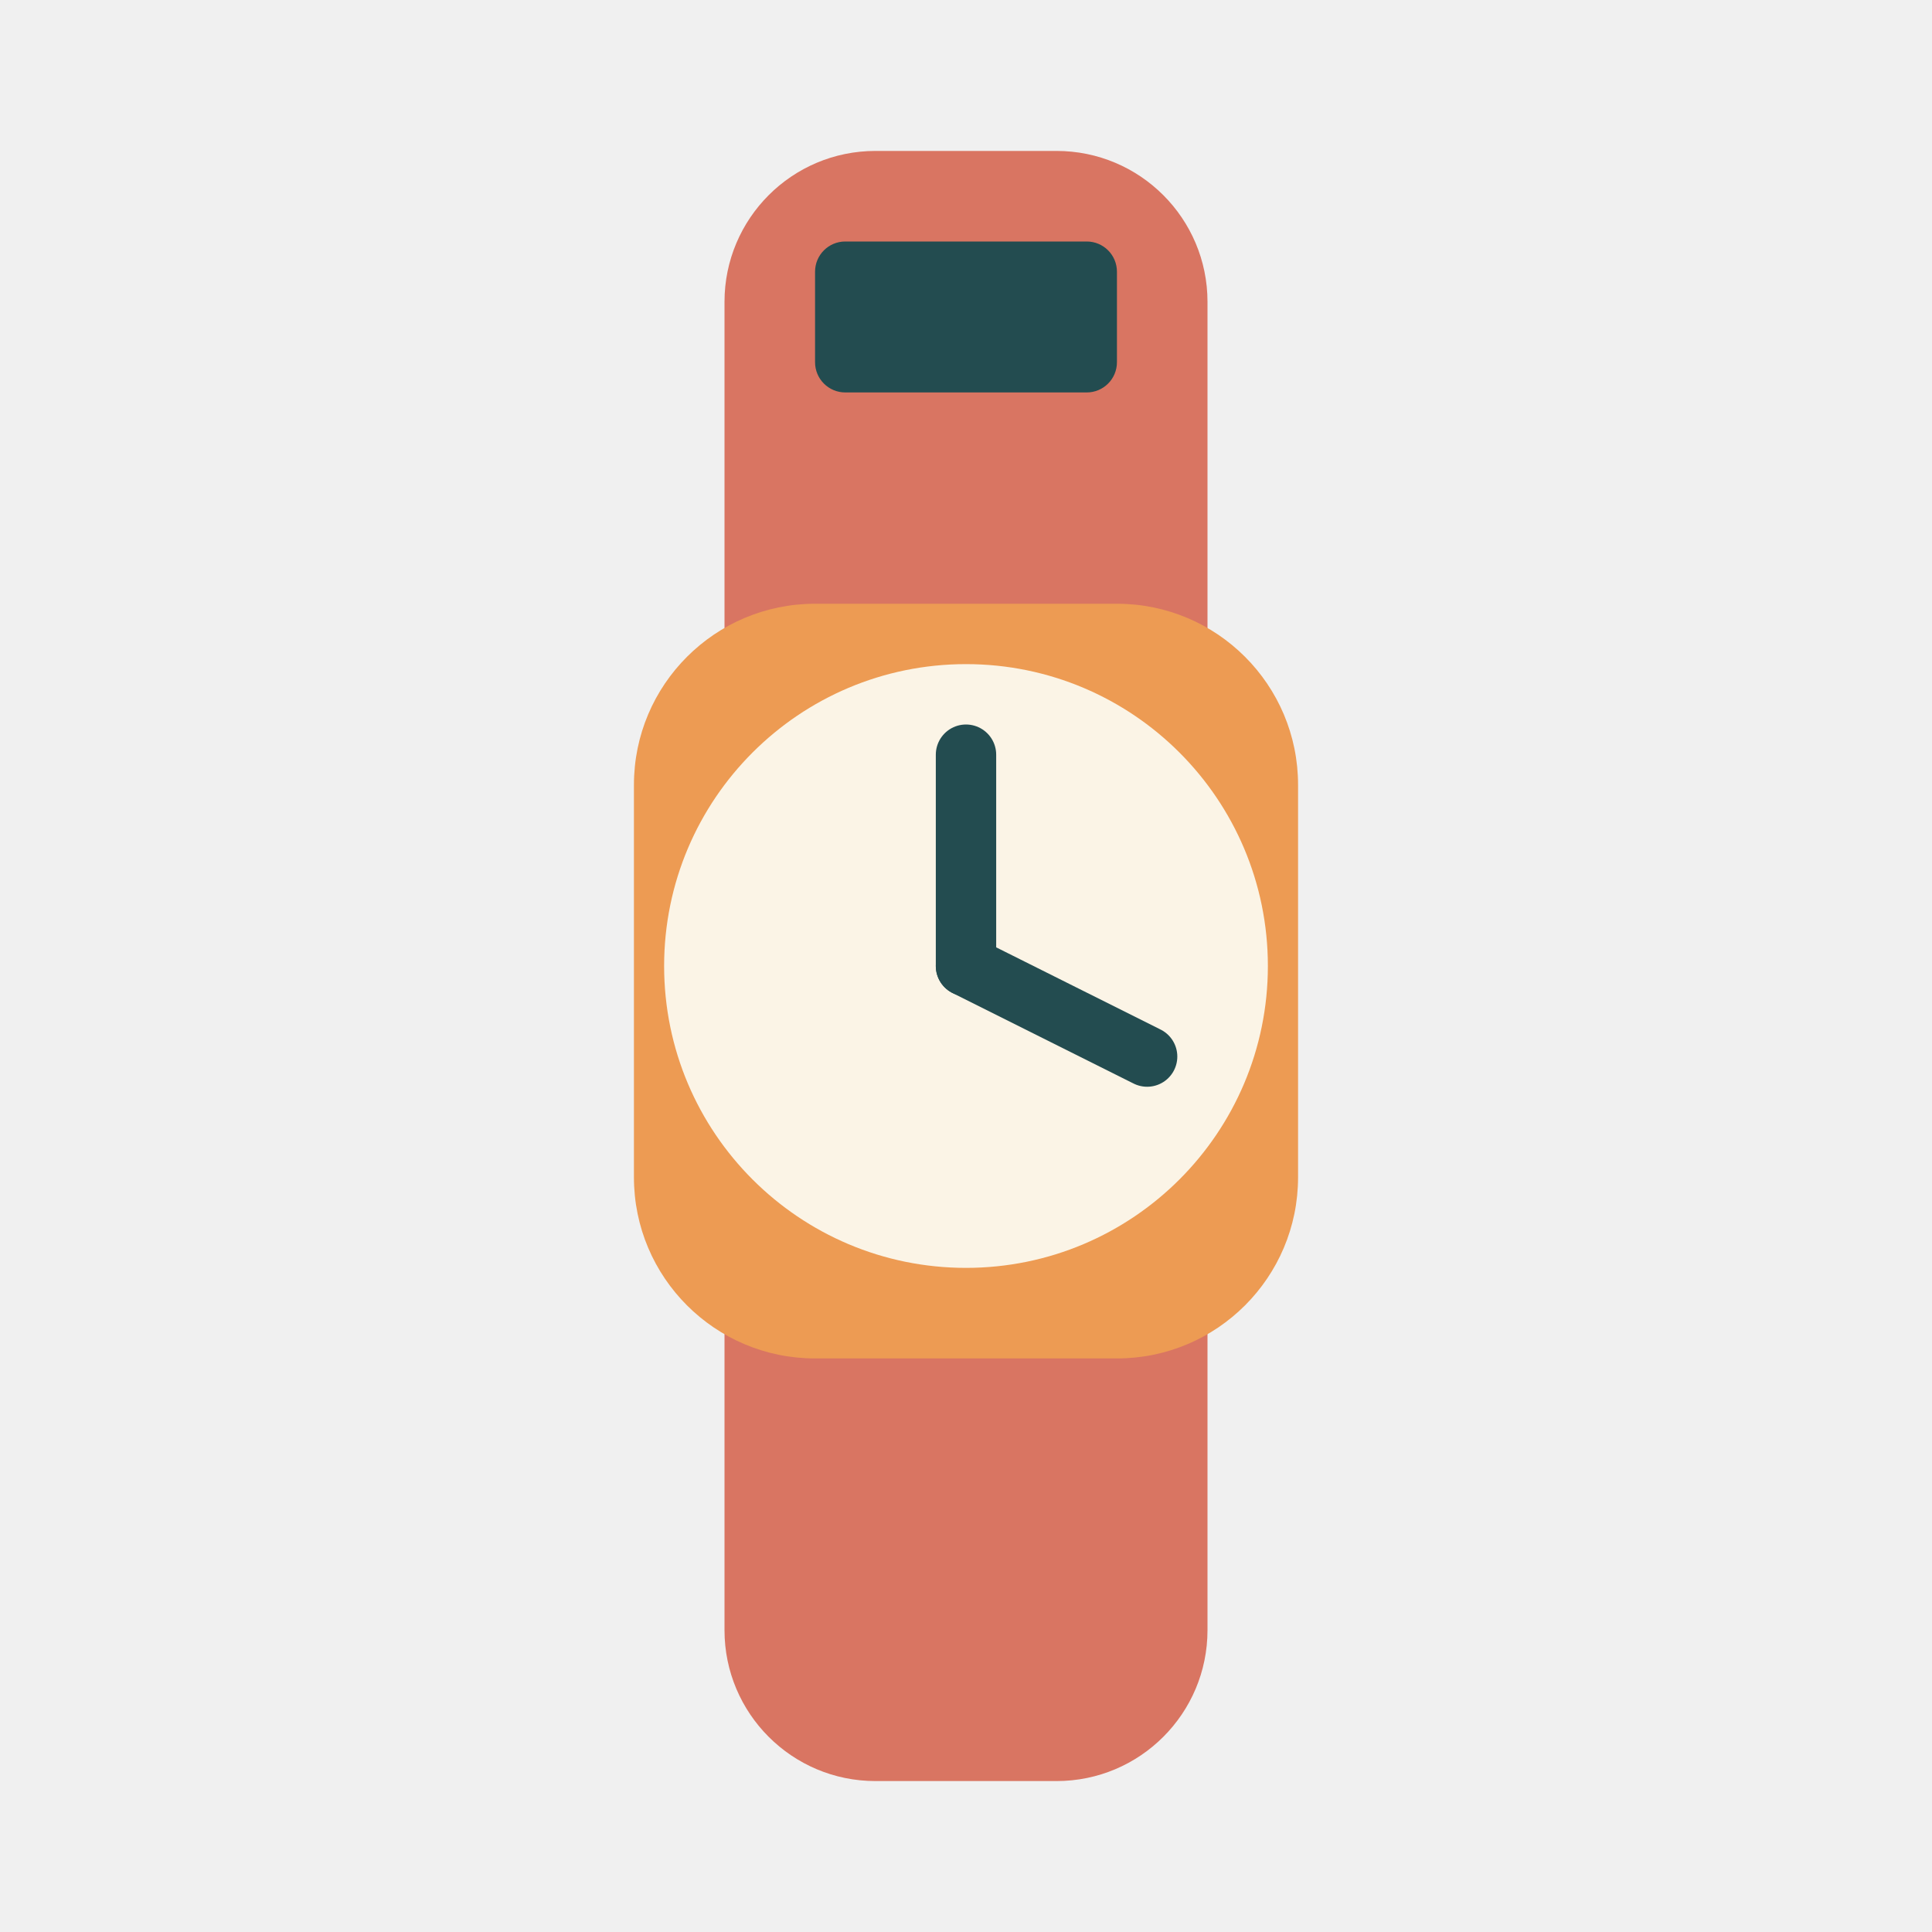
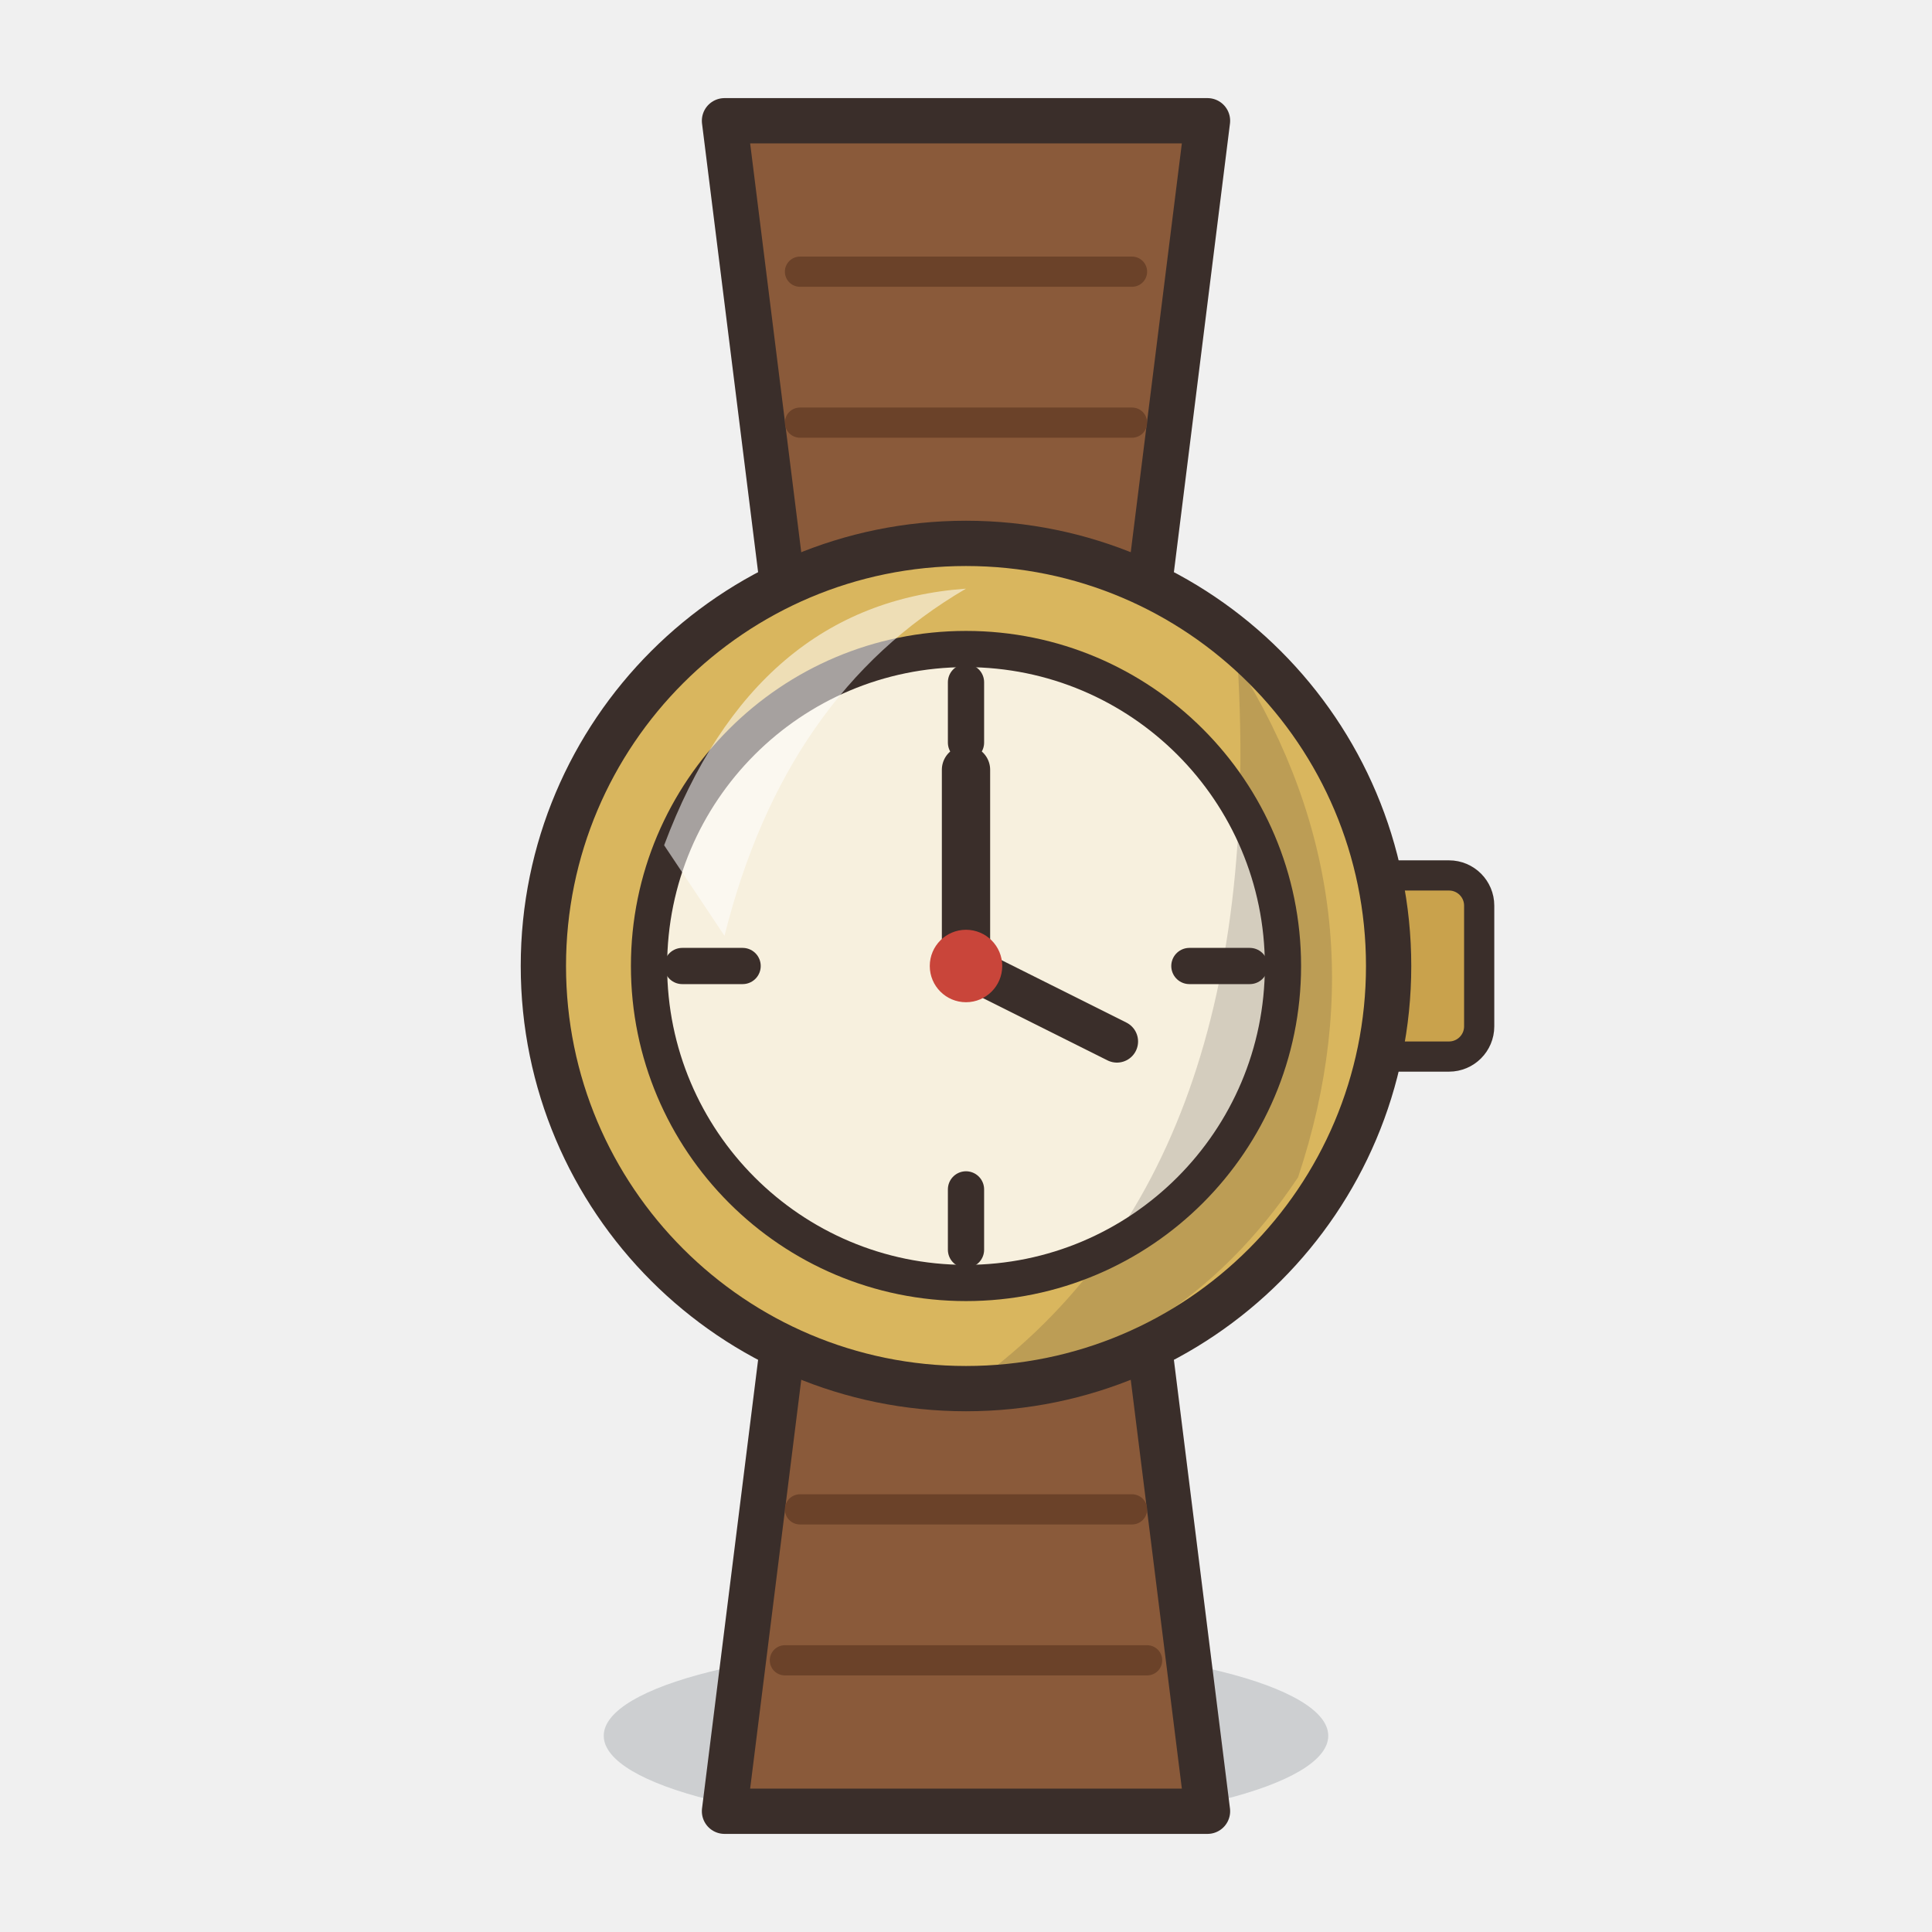
<svg xmlns="http://www.w3.org/2000/svg" viewBox="0 0 64 64" class="art-icon" aria-hidden="true" focusable="false">
-   <rect x="24" y="5" width="16" height="54" rx="5" fill="#d97562" />
-   <rect x="21" y="20" width="22" height="25" rx="6" fill="#ed9b53" />
-   <circle cx="32" cy="32" r="10" fill="#fbf4e6" />
-   <path d="M32 25L32 32" fill="none" stroke="#234c50" stroke-width="2" stroke-linecap="round" />
-   <path d="M32 32L38 35" fill="none" stroke="#234c50" stroke-width="2" stroke-linecap="round" />
-   <rect x="27" y="8" width="10" height="5" rx="1" fill="#234c50" />
+   <defs>
+     <linearGradient id="hy-sky-dusk" x1="0" y1="0" x2="0" y2="1">
+       <stop offset="0" stop-color="#2c3a5c" />
+       <stop offset="0.58" stop-color="#7b6380" />
+       <stop offset="1" stop-color="#e9a77a" />
+     </linearGradient>
+     <linearGradient id="hy-sky-morning" x1="0" y1="0" x2="0" y2="1">
+       <stop offset="0" stop-color="#b9d3df" />
+       <stop offset="0.58" stop-color="#d9e1d8" />
+       <stop offset="1" stop-color="#f6e7cf" />
+     </linearGradient>
+     <linearGradient id="hy-sky-day" x1="0" y1="0" x2="0" y2="1">
+       <stop offset="0" stop-color="#9cc3cf" />
+       <stop offset="0.58" stop-color="#c9dbd5" />
+       <stop offset="1" stop-color="#f3e3c4" />
+     </linearGradient>
+     <linearGradient id="hy-sky-evening" x1="0" y1="0" x2="0" y2="1">
+       <stop offset="0" stop-color="#1f2a44" />
+       <stop offset="0.58" stop-color="#4a4360" />
+       <stop offset="1" stop-color="#c7785c" />
+     </linearGradient>
+     <linearGradient id="hy-sky-golden" x1="0" y1="0" x2="0" y2="1">
+       <stop offset="0" stop-color="#e89a5c" />
+       <stop offset="0.58" stop-color="#f3bd7e" />
+       <stop offset="1" stop-color="#fde3b0" />
+     </linearGradient>
+     <linearGradient id="hy-sky-bluehour" x1="0" y1="0" x2="0" y2="1">
+       <stop offset="0" stop-color="#33476b" />
+       <stop offset="0.58" stop-color="#5f7393" />
+       <stop offset="1" stop-color="#9fb2c6" />
+     </linearGradient>
+     <linearGradient id="hy-glass-dusk" x1="0" y1="0" x2=".35" y2="1">
+       <stop offset="0" stop-color="#2c3a5c" />
+       <stop offset="0.7" stop-color="#e9a77a" />
+       <stop offset="1" stop-color="#a98875" />
+     </linearGradient>
+     <linearGradient id="hy-glass-morning" x1="0" y1="0" x2=".35" y2="1">
+       <stop offset="0" stop-color="#b9d3df" />
+       <stop offset="0.7" stop-color="#f6e7cf" />
+       <stop offset="1" stop-color="#cdccbf" />
+     </linearGradient>
+     <linearGradient id="hy-glass-day" x1="0" y1="0" x2=".35" y2="1">
+       <stop offset="0" stop-color="#9cc3cf" />
+       <stop offset="0.7" stop-color="#f3e3c4" />
+       <stop offset="1" stop-color="#c4c4af" />
+     </linearGradient>
+     <linearGradient id="hy-glass-evening" x1="0" y1="0" x2=".35" y2="1">
+       <stop offset="0" stop-color="#1f2a44" />
+       <stop offset="0.7" stop-color="#c7785c" />
+       <stop offset="1" stop-color="#8a5f57" />
+     </linearGradient>
+     <linearGradient id="hy-glass-golden" x1="0" y1="0" x2=".35" y2="1">
+       <stop offset="0" stop-color="#e89a5c" />
+       <stop offset="0.7" stop-color="#fde3b0" />
+       <stop offset="1" stop-color="#cfb38e" />
+     </linearGradient>
+     <linearGradient id="hy-glass-bluehour" x1="0" y1="0" x2=".35" y2="1">
+       <stop offset="0" stop-color="#33476b" />
+       <stop offset="0.7" stop-color="#9fb2c6" />
+       <stop offset="1" stop-color="#77889c" />
+     </linearGradient>
+     <radialGradient id="hy-glow">
+       <stop offset="0" stop-color="#ffe2a0" stop-opacity="0.85" />
+       <stop offset="0.45" stop-color="#ffc76e" stop-opacity="0.32" />
+       <stop offset="1" stop-color="#ffb45a" stop-opacity="0" />
+     </radialGradient>
+     <radialGradient id="hy-sun">
+       <stop offset="0" stop-color="#fff8e6" stop-opacity="0.95" />
+       <stop offset="0.25" stop-color="#ffe7b8" stop-opacity="0.55" />
+       <stop offset="1" stop-color="#ffd7a0" stop-opacity="0" />
+     </radialGradient>
+     <radialGradient id="hy-lamp">
+       <stop offset="0" stop-color="#fff1c8" stop-opacity="0.9" />
+       <stop offset="0.5" stop-color="#ffd27a" stop-opacity="0.25" />
+       <stop offset="1" stop-color="#ffd27a" stop-opacity="0" />
+     </radialGradient>
+     <radialGradient id="hy-vignette" cx=".45" cy=".42" r=".75">
+       <stop offset="0.55" stop-color="#1b2233" stop-opacity="0" />
+       <stop offset="1" stop-color="#1b2233" stop-opacity="0.32" />
+     </radialGradient>
+     <linearGradient id="hy-haze" x1="0" y1="0" x2="0" y2="1">
+       <stop offset="0" stop-color="#ffffff" stop-opacity="0" />
+       <stop offset="1" stop-color="#ffffff" stop-opacity="0.38" />
+     </linearGradient>
+     <linearGradient id="hy-fade" x1="0" y1="0" x2="0" y2="1">
+       <stop offset="0" stop-color="#1b2233" stop-opacity="0" />
+       <stop offset="1" stop-color="#1b2233" stop-opacity="0.3" />
+     </linearGradient>
+     <linearGradient id="hy-shine" x1="0" y1="0" x2="1" y2="1">
+       <stop offset="0" stop-color="#ffffff" stop-opacity="0.55" />
+       <stop offset="0.35" stop-color="#ffffff" stop-opacity="0" />
+       <stop offset="0.6" stop-color="#ffffff" stop-opacity="0.12" />
+       <stop offset="0.75" stop-color="#ffffff" stop-opacity="0" />
+     </linearGradient>
+     <linearGradient id="hy-facelight" x1="0" y1="0" x2="1" y2="1">
+       <stop offset="0" stop-color="#fff6e0" stop-opacity="0.2" />
+       <stop offset="0.45" stop-color="#fff6e0" stop-opacity="0" />
+       <stop offset="1" stop-color="#101a2a" stop-opacity="0.16" />
+     </linearGradient>
+     <linearGradient id="hy-ground" x1="0" y1="0" x2="0" y2="1">
+       <stop offset="0" stop-color="#000000" stop-opacity="0" />
+       <stop offset="1" stop-color="#000000" stop-opacity="0.22" />
+     </linearGradient>
+     <linearGradient id="hy-water" x1="0" y1="0" x2="0" y2="1">
+       <stop offset="0" stop-color="#9fbcc4" />
+       <stop offset="0.5" stop-color="#6f8f9b" />
+       <stop offset="1" stop-color="#41606e" />
+     </linearGradient>
+     <linearGradient id="hy-icon-hl" x1="0" y1="0" x2=".6" y2="1">
+       <stop offset="0" stop-color="#ffffff" stop-opacity="0.7" />
+       <stop offset="0.55" stop-color="#ffffff" stop-opacity="0" />
+     </linearGradient>
+     <linearGradient id="hy-chart" x1="0" y1="0" x2="0" y2="1">
+       <stop offset="0" stop-color="#2f7a68" stop-opacity="0.26" />
+       <stop offset="1" stop-color="#2f7a68" stop-opacity="0" />
+     </linearGradient>
+     <linearGradient id="hy-chart-up" x1="0" y1="0" x2="0" y2="1">
+       <stop offset="0" stop-color="#a5483a" stop-opacity="0.2" />
+       <stop offset="1" stop-color="#a5483a" stop-opacity="0" />
+     </linearGradient>
+     <linearGradient id="hy-steam" x1="0" y1="0" x2="0" y2="1">
+       <stop offset="0" stop-color="#ffffff" stop-opacity="0" />
+       <stop offset="0.5" stop-color="#ffffff" stop-opacity="0.55" />
+       <stop offset="1" stop-color="#ffffff" stop-opacity="0" />
+     </linearGradient>
+     <pattern id="hy-brick" width="16" height="8" patternUnits="userSpaceOnUse">
+       <path d="M0 .5H16M0 4.5H16M5 .5V4.5M13 4.5V8.5" stroke="#3a2018" stroke-opacity=".22" stroke-width=".7" />
+       <rect x="5.4" y=".9" width="7.2" height="3.2" fill="#000" fill-opacity=".05" />
+       <rect x="0" y="4.9" width="4.6" height="3.2" fill="#fff" fill-opacity=".06" />
+     </pattern>
+     <pattern id="hy-tile" width="6" height="6" patternUnits="userSpaceOnUse">
+       <path d="M0 .3H6M.3 0V6" stroke="#2d3a3a" stroke-opacity=".12" stroke-width=".5" />
+     </pattern>
+     <pattern id="hy-roof" width="10" height="6" patternUnits="userSpaceOnUse">
+       <path d="M0 6Q5 .8 10 6" stroke="#2a1a14" stroke-opacity=".28" stroke-width=".8" fill="none" />
+       <path d="M5 0V3" stroke="#fff" stroke-opacity=".12" stroke-width=".8" />
+     </pattern>
+     <pattern id="hy-wood" width="36" height="7" patternUnits="userSpaceOnUse">
+       <path d="M0 .4H36M22 .4V7" stroke="#3b2414" stroke-opacity=".25" stroke-width=".7" />
+       <path d="M3 3.5Q9 2.6 15 3.6" stroke="#3b2414" stroke-opacity=".1" stroke-width=".5" fill="none" />
+     </pattern>
+     <pattern id="hy-shutter" width="8" height="4" patternUnits="userSpaceOnUse">
+       <path d="M0 .5H8" stroke="#1d2433" stroke-opacity=".28" stroke-width=".8" />
+       <path d="M0 1.6H8" stroke="#fff" stroke-opacity=".14" stroke-width=".6" />
+     </pattern>
+     <pattern id="hy-hatch" width="5" height="5" patternUnits="userSpaceOnUse">
+       <path d="M-1 6L6 -1" stroke="#1d2433" stroke-opacity=".13" stroke-width=".6" />
+     </pattern>
+     <pattern id="hy-dapple" width="14" height="12" patternUnits="userSpaceOnUse">
+       <circle cx="3" cy="3" r="1.6" fill="#fff" fill-opacity=".16" />
+       <circle cx="10" cy="8" r="1.2" fill="#fff" fill-opacity=".12" />
+       <circle cx="8" cy="2" r="1" fill="#000" fill-opacity=".08" />
+       <circle cx="2" cy="9" r="1.3" fill="#000" fill-opacity=".07" />
+     </pattern>
+     <pattern id="hy-ripple" width="40" height="8" patternUnits="userSpaceOnUse">
+       <path d="M2 3H14M22 6H36" stroke="#fff" stroke-opacity=".28" stroke-width=".8" stroke-linecap="round" />
+     </pattern>
+     <pattern id="hy-grille" width="6" height="24" patternUnits="userSpaceOnUse">
+       <path d="M3 0V24" stroke="#3c4547" stroke-opacity=".7" stroke-width=".9" />
+       <path d="M0 12H6" stroke="#3c4547" stroke-opacity=".55" stroke-width=".7" />
+     </pattern>
+     <pattern id="hy-corr" width="5" height="10" patternUnits="userSpaceOnUse">
+       <path d="M1 0V10" stroke="#1d2433" stroke-opacity=".2" stroke-width="1" />
+       <path d="M3 0V10" stroke="#fff" stroke-opacity=".16" stroke-width=".8" />
+     </pattern>
+     <pattern id="hy-reed" width="3" height="6" patternUnits="userSpaceOnUse">
+       <path d="M1.5 0V6" stroke="#5a3d1c" stroke-opacity=".3" stroke-width=".7" />
+     </pattern>
+     <pattern id="hy-grass" width="9" height="6" patternUnits="userSpaceOnUse">
+       <path d="M1 6L2 2M4 6L5 1M7 6L6.5 3" stroke="#1f3a22" stroke-opacity=".2" stroke-width=".6" />
+     </pattern>
+     <pattern id="hy-paper" width="14" height="14" patternUnits="userSpaceOnUse">
+       <path d="M0 13.5H14" stroke="#7a6a50" stroke-opacity=".12" stroke-width=".6" />
+     </pattern>
+   </defs>
+   <ellipse cx="32" cy="57.5" rx="12" ry="3" fill="#2a3a44" opacity=".18" />
+   <path d="M24 4H40L38 20H26Z" fill="#8a5a3a" stroke="#3a2e2a" stroke-width="1.5" stroke-linejoin="round" stroke-linecap="round" />
+   <path d="M26 44H38L40 60H24Z" fill="#8a5a3a" stroke="#3a2e2a" stroke-width="1.5" stroke-linejoin="round" stroke-linecap="round" />
+   <path d="M26.5 9H37.5M26.5 14H37.5M26.5 50H37.5M26 55H38" fill="none" stroke="#6b4229" stroke-width="1" stroke-linecap="round" stroke-linejoin="round" />
+   <rect x="45" y="29" width="4" height="6" rx="1" fill="#c9a24c" stroke="#3a2e2a" stroke-width="1" />
+   <circle cx="32" cy="32" r="14" fill="#d9b65e" stroke="#3a2e2a" stroke-width="1.5" />
+   <circle cx="32" cy="32" r="10.5" fill="#f7f0de" stroke="#3a2e2a" stroke-width="1.2" />
+   <g stroke="#3a2e2a" stroke-width="1.2" stroke-linecap="round">
+     <path d="M32 22.6V24.6" transform="rotate(0 32 32)" />
+     <path d="M32 22.6V24.6" transform="rotate(90 32 32)" />
+     <path d="M32 22.6V24.6" transform="rotate(180 32 32)" />
+     <path d="M32 22.6V24.6" transform="rotate(270 32 32)" />
+   </g>
+   <path d="M32 32V25.5" fill="none" stroke="#3a2e2a" stroke-width="1.6" stroke-linecap="round" stroke-linejoin="round" />
+   <path d="M32 32L37 34.5" fill="none" stroke="#3a2e2a" stroke-width="1.4" stroke-linecap="round" stroke-linejoin="round" />
+   <circle cx="32" cy="32" r="1.2" fill="#c9453a" />
+   <path d="M22 28Q25 20 32 19.5Q26 23 24 31Z" fill="#fff" opacity="0.55" />
+   <path d="M41 22Q46 30 43 39Q39 45 32 46Q42 39 41 22Z" fill="#3a2e2a" opacity="0.18" />
</svg>
